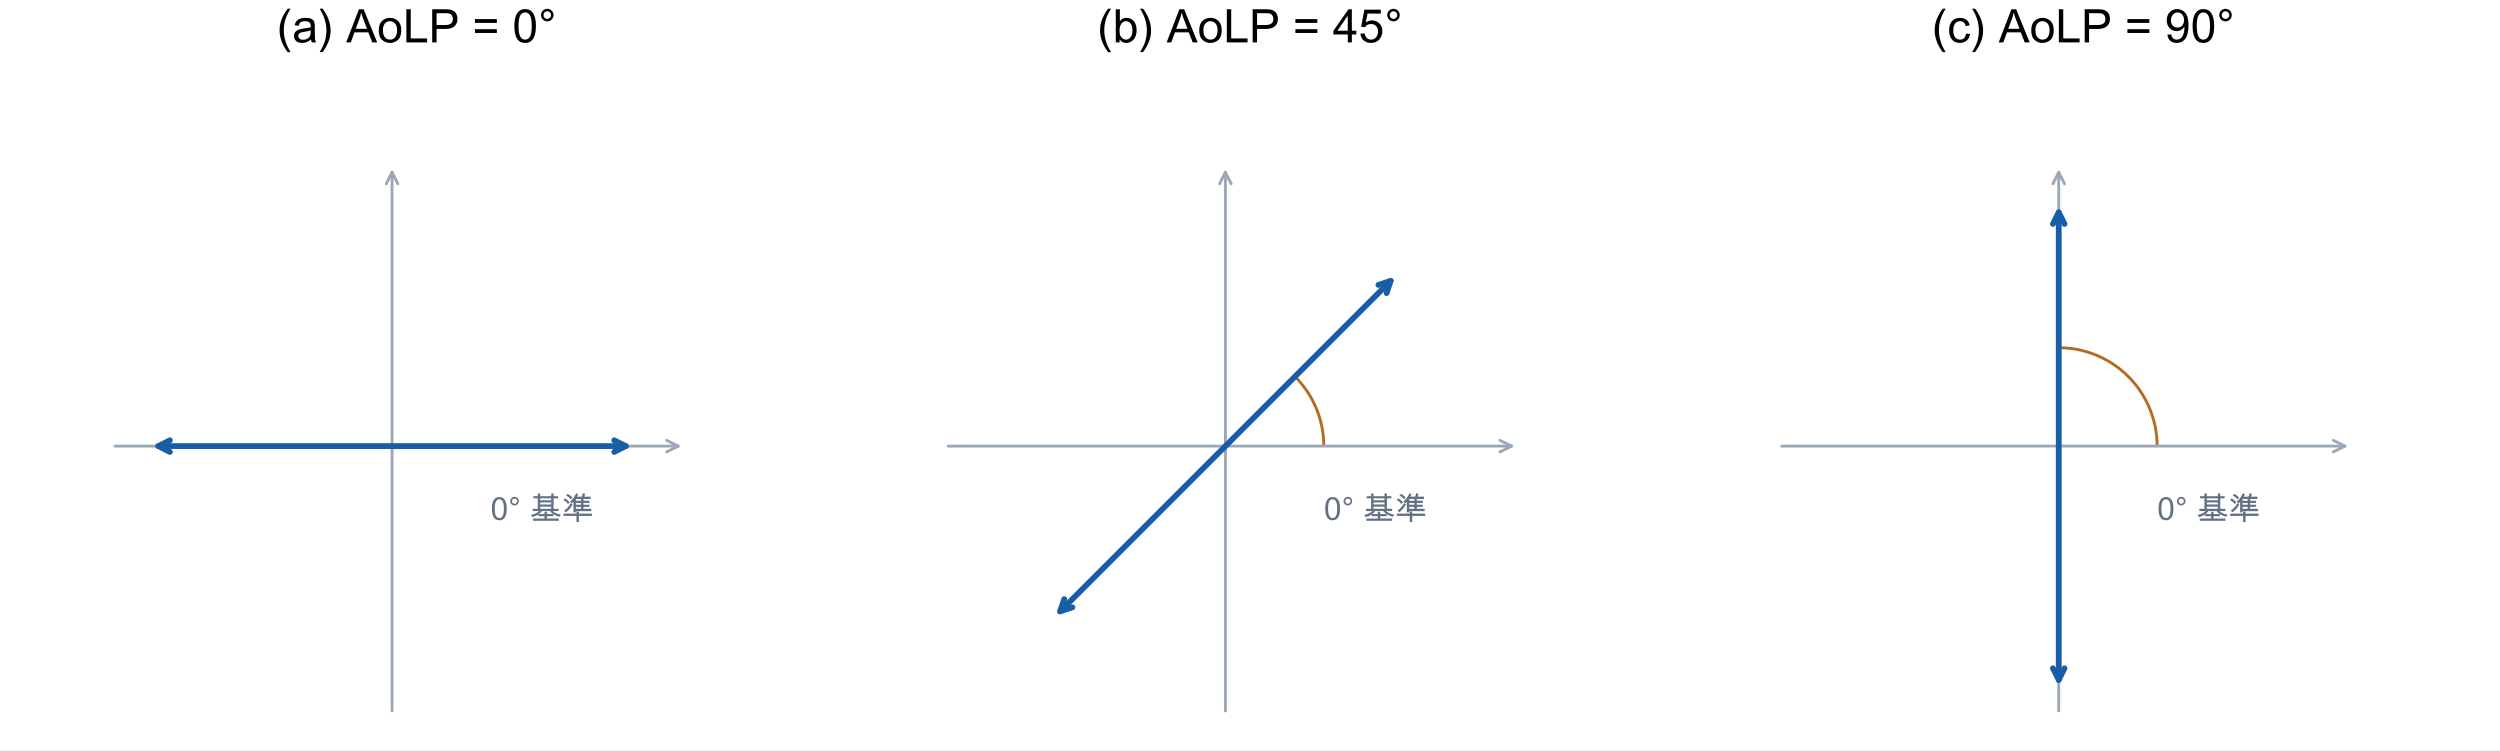
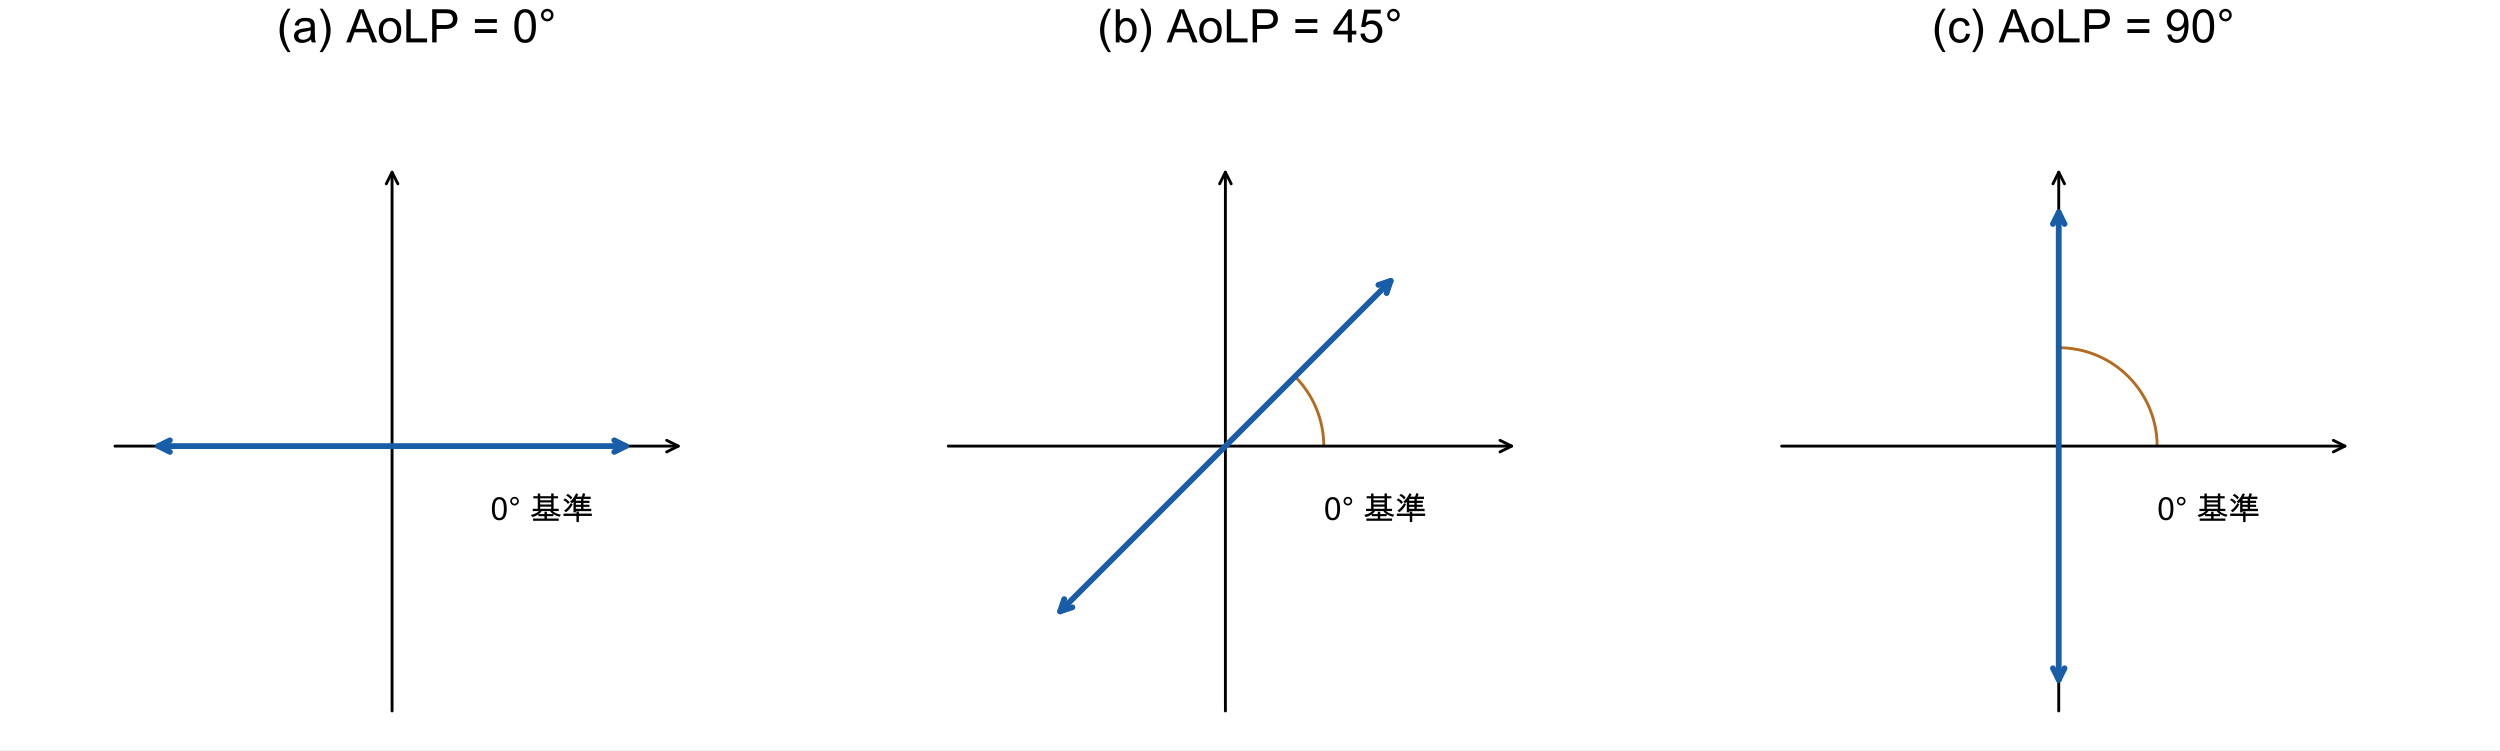
<svg xmlns="http://www.w3.org/2000/svg" xmlns:xlink="http://www.w3.org/1999/xlink" width="864pt" height="259.2pt" viewBox="0 0 864 259.2" version="1.1">
  <defs>
    <style type="text/css">*{stroke-linejoin: round; stroke-linecap: butt}</style>
  </defs>
  <g id="figure_1">
    <g id="patch_1">
      <path d="M 0 259.2 L 864 259.2 L 864 0 L 0 0 z " style="fill: #ffffff" />
    </g>
    <g id="axes_1">
      <g id="patch_2">
-         <path d="M 39.729 154.177 Q 137.625 154.177 234.402 154.177 " style="fill: none; stroke: #9aa8b7; stroke-linecap: round" />
-         <path d="M 230.402 152.177 L 234.402 154.177 L 230.402 156.177 " style="fill: none; stroke: #9aa8b7; stroke-linecap: round" />
+         <path d="M 39.729 154.177 Q 137.625 154.177 234.402 154.177 " style="fill: none; stroke: #000000; stroke-linecap: round" />
+         <path d="M 230.402 152.177 L 234.402 154.177 L 230.402 156.177 " style="fill: none; stroke: #000000; stroke-linecap: round" />
      </g>
      <g id="patch_3">
-         <path d="M 135.498 245.698 Q 135.498 152.053 135.498 59.525 " style="fill: none; stroke: #9aa8b7; stroke-linecap: round" />
-         <path d="M 133.498 63.525 L 135.498 59.525 L 137.498 63.525 " style="fill: none; stroke: #9aa8b7; stroke-linecap: round" />
+         <path d="M 135.498 245.698 Q 135.498 152.053 135.498 59.525 " style="fill: none; stroke: #000000; stroke-linecap: round" />
+         <path d="M 133.498 63.525 L 135.498 59.525 L 137.498 63.525 " style="fill: none; stroke: #000000; stroke-linecap: round" />
      </g>
      <g id="patch_4">
        <path d="M 54.716 154.177 Q 135.497 154.177 216.278 154.177 " style="fill: none; stroke: #175da8; stroke-width: 2; stroke-linecap: round" />
        <path d="M 58.716 156.177 L 54.716 154.177 L 58.716 152.177 " style="fill: none; stroke: #175da8; stroke-width: 2; stroke-linecap: round" />
        <path d="M 212.278 152.177 L 216.278 154.177 L 212.278 156.177 " style="fill: none; stroke: #175da8; stroke-width: 2; stroke-linecap: round" />
      </g>
      <g id="text_1">
-         <g style="fill: #637184" transform="translate(169.5057 179.6827) scale(0.11 -0.11)">
+         <g transform="translate(169.5057 179.6827) scale(0.11 -0.11)">
          <defs>
            <path id="ArialUnicodeMS-13" d="M 1778 4603 Q 3272 4603 3272 2259 Q 3272 1075 2886 498 Q 2500 -78 1778 -78 Q 288 -78 288 2259 Q 288 3444 673 4023 Q 1059 4603 1778 4603 z M 1778 384 Q 2231 384 2462 823 Q 2694 1263 2694 2259 Q 2694 2953 2592 3351 Q 2491 3750 2286 3945 Q 2081 4141 1772 4141 Q 1319 4141 1091 3694 Q 863 3247 863 2259 Q 863 1575 966 1175 Q 1069 775 1272 579 Q 1475 384 1778 384 z " transform="scale(0.015625)" />
            <path id="ArialUnicodeMS-72" d="M 1281 4641 Q 1638 4641 1891 4386 Q 2144 4131 2144 3775 Q 2144 3416 1889 3161 Q 1634 2906 1281 2906 Q 925 2906 670 3161 Q 416 3416 416 3775 Q 416 4134 669 4387 Q 922 4641 1281 4641 z M 1281 3244 Q 1497 3244 1651 3400 Q 1806 3556 1806 3775 Q 1806 3994 1651 4147 Q 1497 4300 1281 4300 Q 1063 4300 909 4147 Q 756 3994 756 3775 Q 756 3556 909 3400 Q 1063 3244 1281 3244 z " transform="scale(0.015625)" />
            <path id="ArialUnicodeMS-3" transform="scale(0.015625)" />
            <path id="ArialUnicodeMS-2a89" d="M 6272 1063 L 5984 622 Q 5247 847 4744 1147 L 4738 744 L 3450 744 L 3450 281 L 5831 281 L 5831 -178 L 666 -178 L 666 281 L 2963 281 L 2963 744 L 1759 744 L 1759 1106 Q 1269 772 544 563 L 231 1006 Q 1356 1247 1863 1778 L 603 1778 L 603 2241 L 1613 2241 L 1613 4341 L 722 4341 L 722 4775 L 1613 4775 L 1613 5306 L 2100 5306 L 2100 4775 L 4313 4775 L 4313 5325 L 4800 5325 L 4800 4775 L 5691 4775 L 5691 4341 L 4800 4341 L 4800 2241 L 5831 2241 L 5831 1778 L 4628 1778 Q 5178 1247 6272 1063 z M 4313 3950 L 4313 4341 L 2100 4341 L 2100 3950 L 4313 3950 z M 4313 3103 L 4313 3513 L 2100 3513 L 2100 3103 L 4313 3103 z M 4313 2241 L 4313 2669 L 2100 2669 L 2100 2241 L 4313 2241 z M 4697 1178 Q 4294 1444 4072 1778 L 2413 1778 Q 2194 1425 1850 1178 L 2963 1178 L 2963 1650 L 3450 1650 L 3450 1178 L 4697 1178 z " transform="scale(0.015625)" />
            <path id="ArialUnicodeMS-4125" d="M 5972 1772 L 2881 1772 L 2881 1522 L 2394 1522 L 2394 3647 Q 2328 3584 2226 3473 Q 2125 3363 2081 3334 L 1691 3669 Q 2331 4122 2938 5363 L 3353 5147 Q 3300 5013 3109 4672 L 4056 4672 Q 4225 5031 4288 5394 L 4756 5241 Q 4722 5038 4569 4672 L 5856 4672 L 5856 4206 L 4403 4206 L 4403 3859 L 5606 3859 L 5606 3419 L 4403 3419 L 4403 3059 L 5606 3059 L 5606 2619 L 4403 2619 L 4403 2241 L 5972 2241 L 5972 1772 z M 3916 3859 L 3916 4206 L 2881 4206 L 2881 3859 L 3916 3859 z M 3916 3059 L 3916 3419 L 2881 3419 L 2881 3059 L 3916 3059 z M 3916 2241 L 3916 2619 L 2881 2619 L 2881 2241 L 3916 2241 z M 2156 4475 L 1825 4109 Q 1547 4588 909 4897 L 1209 5241 Q 1800 4966 2156 4475 z M 1619 3559 L 1275 3194 Q 978 3691 347 3988 L 684 4331 Q 1269 4009 1619 3559 z M 2228 3128 Q 1747 2150 884 1538 L 513 1875 Q 1322 2409 1856 3378 L 2228 3128 z M 6088 806 L 3481 806 L 3481 -428 L 2994 -428 L 2994 806 L 384 806 L 384 1275 L 2994 1275 L 2994 1684 L 3481 1684 L 3481 1275 L 6088 1275 L 6088 806 z " transform="scale(0.015625)" />
          </defs>
          <use xlink:href="#ArialUnicodeMS-13" />
          <use xlink:href="#ArialUnicodeMS-72" transform="translate(55.60938 0)" />
          <use xlink:href="#ArialUnicodeMS-3" transform="translate(95.59375 0)" />
          <use xlink:href="#ArialUnicodeMS-2a89" transform="translate(123.375 0)" />
          <use xlink:href="#ArialUnicodeMS-4125" transform="translate(223.375 0)" />
        </g>
      </g>
      <g id="text_2">
        <g transform="translate(95.66625 14.64868) scale(0.16 -0.16)">
          <defs>
            <path id="ArialUnicodeMS-b" d="M 1900 -1344 L 1497 -1344 Q 978 -681 681 103 Q 384 888 384 1656 Q 384 2528 700 3275 Q 1016 4022 1497 4659 L 1900 4659 Q 1344 3747 1155 3059 Q 966 2372 966 1663 Q 966 153 1900 -1344 z " transform="scale(0.015625)" />
            <path id="ArialUnicodeMS-44" d="M 3303 0 L 2713 0 Q 2631 156 2597 409 Q 2031 -78 1375 -78 Q 850 -78 547 184 Q 244 447 244 878 Q 244 1291 536 1558 Q 828 1825 1550 1913 L 2075 1991 Q 2369 2038 2559 2106 Q 2559 2359 2543 2464 Q 2528 2569 2451 2681 Q 2375 2794 2206 2862 Q 2038 2931 1753 2931 Q 1391 2931 1180 2797 Q 969 2663 891 2297 L 341 2369 Q 431 2878 806 3134 Q 1181 3391 1838 3391 Q 2434 3391 2714 3214 Q 2994 3038 3058 2788 Q 3122 2538 3122 2144 L 3122 1388 Q 3122 697 3148 461 Q 3175 225 3303 0 z M 2559 1459 L 2559 1663 Q 2119 1516 1481 1430 Q 844 1344 844 891 Q 844 663 1016 514 Q 1188 366 1509 366 Q 1925 366 2242 614 Q 2559 863 2559 1459 z " transform="scale(0.015625)" />
            <path id="ArialUnicodeMS-c" d="M 634 4659 Q 1153 3997 1450 3212 Q 1747 2428 1747 1656 Q 1747 788 1431 41 Q 1116 -706 634 -1344 L 231 -1344 Q 788 -431 977 255 Q 1166 941 1166 1650 Q 1166 3163 231 4659 L 634 4659 z " transform="scale(0.015625)" />
            <path id="ArialUnicodeMS-24" d="M 4275 0 L 3591 0 L 3053 1394 L 1141 1394 L 634 0 L -6 0 L 1753 4581 L 2406 4581 L 4275 0 z M 2869 1875 Q 2306 3363 2234 3564 Q 2163 3766 2075 4103 L 2059 4103 Q 1972 3641 1825 3247 L 1313 1875 L 2869 1875 z " transform="scale(0.015625)" />
            <path id="ArialUnicodeMS-52" d="M 1778 3391 Q 2450 3391 2892 2953 Q 3334 2516 3334 1709 Q 3334 731 2856 326 Q 2378 -78 1778 -78 Q 1150 -78 687 337 Q 225 753 225 1656 Q 225 2531 672 2961 Q 1119 3391 1778 3391 z M 1778 384 Q 2259 384 2509 740 Q 2759 1097 2759 1678 Q 2759 2300 2476 2615 Q 2194 2931 1778 2931 Q 1350 2931 1075 2611 Q 800 2291 800 1656 Q 800 1025 1079 704 Q 1359 384 1778 384 z " transform="scale(0.015625)" />
            <path id="ArialUnicodeMS-2f" d="M 3347 0 L 481 0 L 481 4581 L 1088 4581 L 1088 544 L 3347 544 L 3347 0 z " transform="scale(0.015625)" />
            <path id="ArialUnicodeMS-33" d="M 494 4581 L 2222 4581 Q 2631 4581 2926 4540 Q 3222 4500 3475 4329 Q 3728 4159 3858 3867 Q 3988 3575 3988 3256 Q 3988 2622 3580 2239 Q 3172 1856 2272 1856 L 1100 1856 L 1100 0 L 494 0 L 494 4581 z M 1100 2400 L 2278 2400 Q 3359 2400 3359 3238 Q 3359 3513 3218 3723 Q 3078 3934 2873 3986 Q 2669 4038 2266 4038 L 1100 4038 L 1100 2400 z " transform="scale(0.015625)" />
            <path id="ArialUnicodeMS-20" d="M 3384 2694 L 353 2694 L 353 3219 L 3384 3219 L 3384 2694 z M 3384 1300 L 353 1300 L 353 1825 L 3384 1825 L 3384 1300 z " transform="scale(0.015625)" />
          </defs>
          <use xlink:href="#ArialUnicodeMS-b" />
          <use xlink:href="#ArialUnicodeMS-44" transform="translate(33.29688 0)" />
          <use xlink:href="#ArialUnicodeMS-c" transform="translate(88.90625 0)" />
          <use xlink:href="#ArialUnicodeMS-3" transform="translate(122.2031 0)" />
          <use xlink:href="#ArialUnicodeMS-24" transform="translate(149.9844 0)" />
          <use xlink:href="#ArialUnicodeMS-52" transform="translate(216.6875 0)" />
          <use xlink:href="#ArialUnicodeMS-2f" transform="translate(272.2969 0)" />
          <use xlink:href="#ArialUnicodeMS-33" transform="translate(327.9062 0)" />
          <use xlink:href="#ArialUnicodeMS-3" transform="translate(394.6094 0)" />
          <use xlink:href="#ArialUnicodeMS-20" transform="translate(422.3906 0)" />
          <use xlink:href="#ArialUnicodeMS-3" transform="translate(480.7969 0)" />
          <use xlink:href="#ArialUnicodeMS-13" transform="translate(508.5781 0)" />
          <use xlink:href="#ArialUnicodeMS-72" transform="translate(564.1875 0)" />
        </g>
      </g>
    </g>
    <g id="axes_2">
      <g id="patch_5">
        <path d="M 457.506 154.177 C 457.506 149.711 456.626 145.289 454.917 141.163 C 453.208 137.037 450.703 133.288 447.545 130.13 " clip-path="url(#p3bdd2c4ad8)" style="fill: none; stroke: #b36b20; stroke-linejoin: miter" />
      </g>
      <g id="patch_6">
-         <path d="M 327.729 154.177 Q 425.625 154.177 522.402 154.177 " style="fill: none; stroke: #9aa8b7; stroke-linecap: round" />
-         <path d="M 518.402 152.177 L 522.402 154.177 L 518.402 156.177 " style="fill: none; stroke: #9aa8b7; stroke-linecap: round" />
+         <path d="M 327.729 154.177 Q 425.625 154.177 522.402 154.177 " style="fill: none; stroke: #000000; stroke-linecap: round" />
+         <path d="M 518.402 152.177 L 522.402 154.177 L 518.402 156.177 " style="fill: none; stroke: #000000; stroke-linecap: round" />
      </g>
      <g id="patch_7">
-         <path d="M 423.498 245.698 Q 423.498 152.053 423.498 59.525 " style="fill: none; stroke: #9aa8b7; stroke-linecap: round" />
-         <path d="M 421.498 63.525 L 423.498 59.525 L 425.498 63.525 " style="fill: none; stroke: #9aa8b7; stroke-linecap: round" />
+         <path d="M 423.498 245.698 Q 423.498 152.053 423.498 59.525 " style="fill: none; stroke: #000000; stroke-linecap: round" />
+         <path d="M 421.498 63.525 L 423.498 59.525 L 425.498 63.525 " style="fill: none; stroke: #000000; stroke-linecap: round" />
      </g>
      <g id="patch_8">
        <path d="M 366.376 211.299 Q 423.497 154.178 480.618 97.057 " style="fill: none; stroke: #175da8; stroke-width: 2; stroke-linecap: round" />
        <path d="M 370.619 209.885 L 366.376 211.299 L 367.791 207.056 " style="fill: none; stroke: #175da8; stroke-width: 2; stroke-linecap: round" />
        <path d="M 476.376 98.471 L 480.618 97.057 L 479.204 101.299 " style="fill: none; stroke: #175da8; stroke-width: 2; stroke-linecap: round" />
      </g>
      <g id="text_3">
-         <g style="fill: #637184" transform="translate(457.5057 179.6827) scale(0.11 -0.11)">
+         <g transform="translate(457.5057 179.6827) scale(0.11 -0.11)">
          <use xlink:href="#ArialUnicodeMS-13" />
          <use xlink:href="#ArialUnicodeMS-72" transform="translate(55.60938 0)" />
          <use xlink:href="#ArialUnicodeMS-3" transform="translate(95.59375 0)" />
          <use xlink:href="#ArialUnicodeMS-2a89" transform="translate(123.375 0)" />
          <use xlink:href="#ArialUnicodeMS-4125" transform="translate(223.375 0)" />
        </g>
      </g>
      <g id="text_4">
        <g transform="translate(379.2175 14.64868) scale(0.16 -0.16)">
          <defs>
            <path id="ArialUnicodeMS-45" d="M 1006 2944 Q 1319 3391 1900 3391 Q 2541 3391 2925 2925 Q 3309 2459 3309 1709 Q 3309 844 2879 383 Q 2450 -78 1875 -78 Q 1291 -78 966 416 L 953 416 L 953 0 L 428 0 L 428 4581 L 991 4581 L 991 2944 L 1006 2944 z M 1831 384 Q 2222 384 2476 720 Q 2731 1056 2731 1663 Q 2731 2247 2497 2589 Q 2263 2931 1850 2931 Q 1444 2931 1195 2578 Q 947 2225 947 1684 Q 947 1156 1050 932 Q 1153 709 1361 546 Q 1569 384 1831 384 z " transform="scale(0.015625)" />
            <path id="ArialUnicodeMS-17" d="M 3263 1094 L 2644 1094 L 2644 0 L 2081 0 L 2081 1094 L 97 1094 L 97 1613 L 2181 4581 L 2644 4581 L 2644 1613 L 3263 1613 L 3263 1094 z M 2081 1613 L 2081 3681 L 2069 3681 L 647 1613 L 2081 1613 z " transform="scale(0.015625)" />
            <path id="ArialUnicodeMS-18" d="M 1013 2753 Q 1431 3041 1881 3041 Q 2453 3041 2878 2636 Q 3303 2231 3303 1556 Q 3303 875 2872 398 Q 2441 -78 1741 -78 Q 1169 -78 750 245 Q 331 569 269 1203 L 856 1247 Q 928 813 1162 598 Q 1397 384 1741 384 Q 2169 384 2434 707 Q 2700 1031 2700 1503 Q 2700 1984 2428 2262 Q 2156 2541 1728 2541 Q 1188 2541 897 2100 L 366 2163 L 813 4519 L 3084 4519 L 3084 3975 L 1259 3975 L 1013 2753 z " transform="scale(0.015625)" />
          </defs>
          <use xlink:href="#ArialUnicodeMS-b" />
          <use xlink:href="#ArialUnicodeMS-45" transform="translate(33.29688 0)" />
          <use xlink:href="#ArialUnicodeMS-c" transform="translate(88.90625 0)" />
          <use xlink:href="#ArialUnicodeMS-3" transform="translate(122.2031 0)" />
          <use xlink:href="#ArialUnicodeMS-24" transform="translate(149.9844 0)" />
          <use xlink:href="#ArialUnicodeMS-52" transform="translate(216.6875 0)" />
          <use xlink:href="#ArialUnicodeMS-2f" transform="translate(272.2969 0)" />
          <use xlink:href="#ArialUnicodeMS-33" transform="translate(327.9062 0)" />
          <use xlink:href="#ArialUnicodeMS-3" transform="translate(394.6094 0)" />
          <use xlink:href="#ArialUnicodeMS-20" transform="translate(422.3906 0)" />
          <use xlink:href="#ArialUnicodeMS-3" transform="translate(480.7969 0)" />
          <use xlink:href="#ArialUnicodeMS-17" transform="translate(508.5781 0)" />
          <use xlink:href="#ArialUnicodeMS-18" transform="translate(564.1875 0)" />
          <use xlink:href="#ArialUnicodeMS-72" transform="translate(619.7969 0)" />
        </g>
      </g>
    </g>
    <g id="axes_3">
      <g id="patch_9">
        <path d="M 745.506 154.177 C 745.506 145.161 741.92 136.505 735.545 130.13 C 729.17 123.755 720.514 120.169 711.498 120.169 " clip-path="url(#pe0abb19218)" style="fill: none; stroke: #b36b20; stroke-linejoin: miter" />
      </g>
      <g id="patch_10">
-         <path d="M 615.729 154.177 Q 713.625 154.177 810.402 154.177 " style="fill: none; stroke: #9aa8b7; stroke-linecap: round" />
-         <path d="M 806.402 152.177 L 810.402 154.177 L 806.402 156.177 " style="fill: none; stroke: #9aa8b7; stroke-linecap: round" />
+         <path d="M 615.729 154.177 Q 713.625 154.177 810.402 154.177 " style="fill: none; stroke: #000000; stroke-linecap: round" />
+         <path d="M 806.402 152.177 L 810.402 154.177 L 806.402 156.177 " style="fill: none; stroke: #000000; stroke-linecap: round" />
      </g>
      <g id="patch_11">
-         <path d="M 711.498 245.698 Q 711.498 152.053 711.498 59.525 " style="fill: none; stroke: #9aa8b7; stroke-linecap: round" />
-         <path d="M 709.498 63.525 L 711.498 59.525 L 713.498 63.525 " style="fill: none; stroke: #9aa8b7; stroke-linecap: round" />
+         <path d="M 711.498 245.698 Q 711.498 152.053 711.498 59.525 " style="fill: none; stroke: #000000; stroke-linecap: round" />
+         <path d="M 709.498 63.525 L 711.498 59.525 L 713.498 63.525 " style="fill: none; stroke: #000000; stroke-linecap: round" />
      </g>
      <g id="patch_12">
        <path d="M 711.498 234.959 Q 711.498 154.178 711.498 73.397 " style="fill: none; stroke: #175da8; stroke-width: 2; stroke-linecap: round" />
        <path d="M 713.498 230.959 L 711.498 234.959 L 709.498 230.959 " style="fill: none; stroke: #175da8; stroke-width: 2; stroke-linecap: round" />
        <path d="M 709.498 77.397 L 711.498 73.397 L 713.498 77.397 " style="fill: none; stroke: #175da8; stroke-width: 2; stroke-linecap: round" />
      </g>
      <g id="text_5">
-         <g style="fill: #637184" transform="translate(745.5057 179.6827) scale(0.11 -0.11)">
+         <g transform="translate(745.5057 179.6827) scale(0.11 -0.11)">
          <use xlink:href="#ArialUnicodeMS-13" />
          <use xlink:href="#ArialUnicodeMS-72" transform="translate(55.60938 0)" />
          <use xlink:href="#ArialUnicodeMS-3" transform="translate(95.59375 0)" />
          <use xlink:href="#ArialUnicodeMS-2a89" transform="translate(123.375 0)" />
          <use xlink:href="#ArialUnicodeMS-4125" transform="translate(223.375 0)" />
        </g>
      </g>
      <g id="text_6">
        <g transform="translate(667.6662 14.64868) scale(0.16 -0.16)">
          <defs>
            <path id="ArialUnicodeMS-46" d="M 3144 1147 Q 3034 513 2643 217 Q 2253 -78 1759 -78 Q 1038 -78 644 395 Q 250 869 250 1650 Q 250 2297 476 2686 Q 703 3075 1043 3233 Q 1384 3391 1759 3391 Q 2272 3391 2636 3125 Q 3000 2859 3084 2344 L 2541 2259 Q 2456 2594 2267 2762 Q 2078 2931 1784 2931 Q 1313 2931 1069 2597 Q 825 2263 825 1663 Q 825 1050 1064 717 Q 1303 384 1753 384 Q 2116 384 2323 592 Q 2531 800 2584 1216 L 3144 1147 z " transform="scale(0.015625)" />
            <path id="ArialUnicodeMS-1c" d="M 2713 2156 Q 2547 1888 2258 1722 Q 1969 1556 1631 1556 Q 1066 1556 670 1970 Q 275 2384 275 3053 Q 275 3734 678 4168 Q 1081 4603 1716 4603 Q 2353 4603 2818 4106 Q 3284 3609 3284 2388 Q 3284 1147 2859 534 Q 2434 -78 1644 -78 Q 1128 -78 781 205 Q 434 488 359 1063 L 897 1106 Q 1025 384 1656 384 Q 2175 384 2450 857 Q 2725 1331 2725 2156 L 2713 2156 z M 1766 2047 Q 2178 2047 2420 2339 Q 2663 2631 2663 3078 Q 2663 3531 2414 3836 Q 2166 4141 1778 4141 Q 1388 4141 1119 3817 Q 850 3494 850 3034 Q 850 2600 1114 2323 Q 1378 2047 1766 2047 z " transform="scale(0.015625)" />
          </defs>
          <use xlink:href="#ArialUnicodeMS-b" />
          <use xlink:href="#ArialUnicodeMS-46" transform="translate(33.29688 0)" />
          <use xlink:href="#ArialUnicodeMS-c" transform="translate(83.29688 0)" />
          <use xlink:href="#ArialUnicodeMS-3" transform="translate(116.5938 0)" />
          <use xlink:href="#ArialUnicodeMS-24" transform="translate(144.375 0)" />
          <use xlink:href="#ArialUnicodeMS-52" transform="translate(211.0781 0)" />
          <use xlink:href="#ArialUnicodeMS-2f" transform="translate(266.6875 0)" />
          <use xlink:href="#ArialUnicodeMS-33" transform="translate(322.2969 0)" />
          <use xlink:href="#ArialUnicodeMS-3" transform="translate(389 0)" />
          <use xlink:href="#ArialUnicodeMS-20" transform="translate(416.7812 0)" />
          <use xlink:href="#ArialUnicodeMS-3" transform="translate(475.1875 0)" />
          <use xlink:href="#ArialUnicodeMS-1c" transform="translate(502.9688 0)" />
          <use xlink:href="#ArialUnicodeMS-13" transform="translate(558.5781 0)" />
          <use xlink:href="#ArialUnicodeMS-72" transform="translate(614.1875 0)" />
        </g>
      </g>
    </g>
  </g>
  <defs>
    <clipPath id="p3bdd2c4ad8">
      <rect x="312.974" y="26.649" width="238.053" height="229.551" />
    </clipPath>
    <clipPath id="pe0abb19218">
      <rect x="600.974" y="26.649" width="238.053" height="229.551" />
    </clipPath>
  </defs>
</svg>
